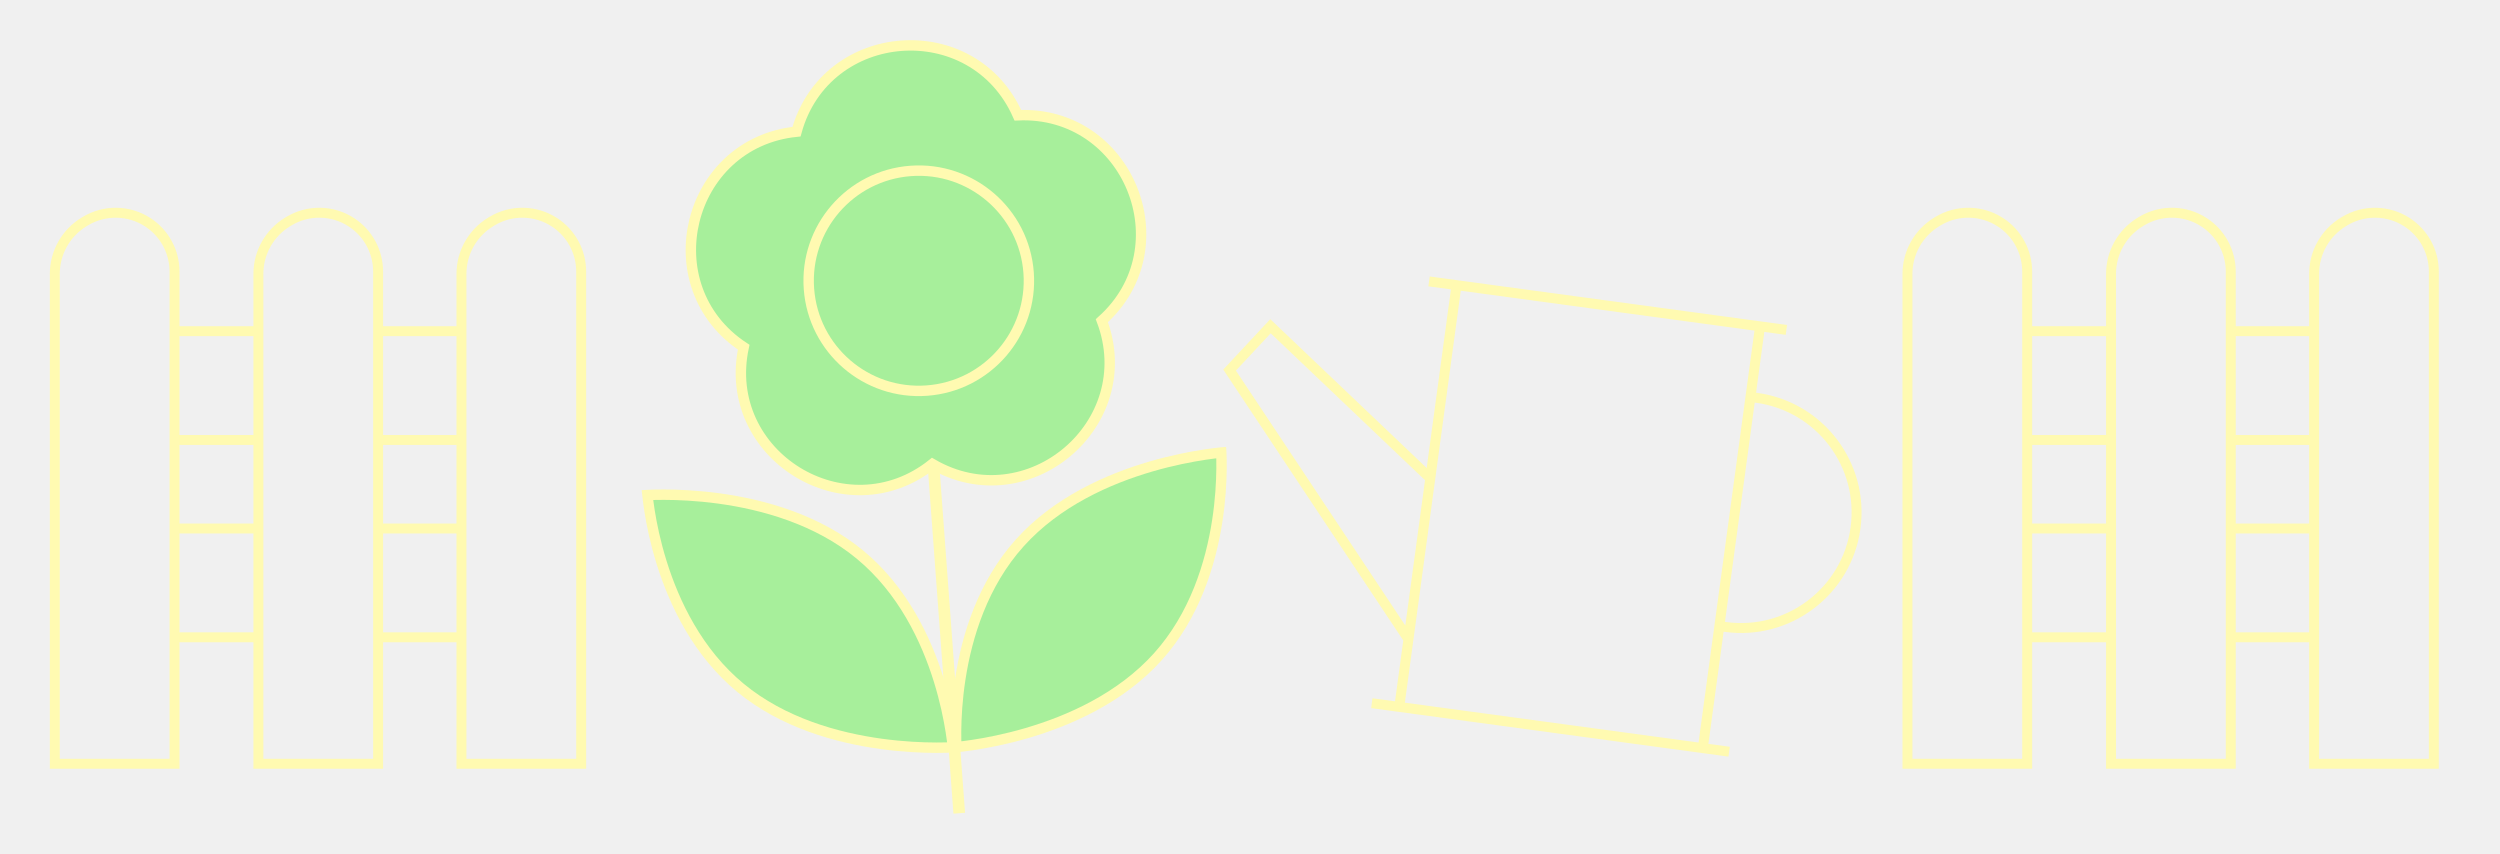
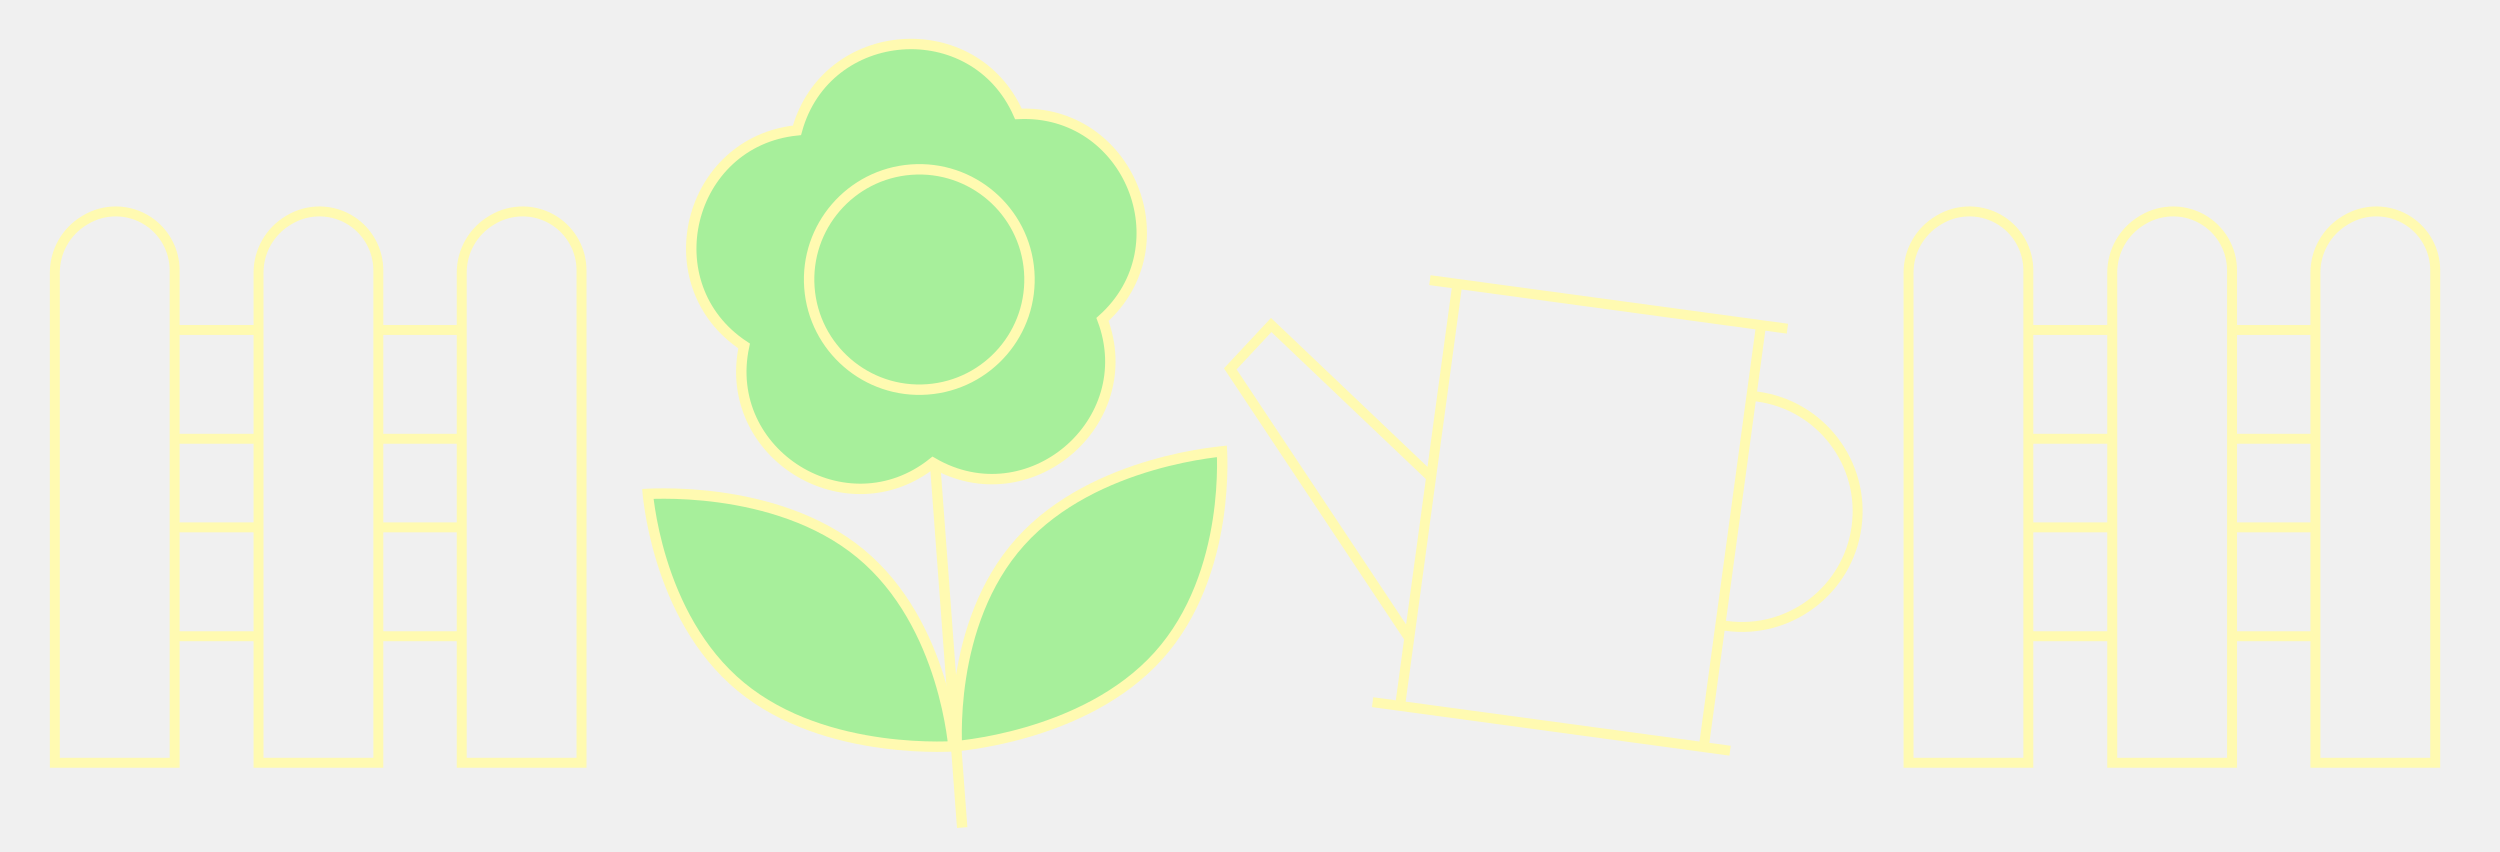
- <svg xmlns="http://www.w3.org/2000/svg" width="1760" height="601" viewBox="0 0 1760 601" fill="none">
-   <path fill-rule="evenodd" clip-rule="evenodd" d="M1505.79 152.735C1520.52 143.838 1539.04 144.132 1553.47 153.492C1566.25 161.776 1573.96 175.968 1573.96 191.196V229.65H1625.63V192.844C1625.63 176.619 1634.12 161.576 1648.01 153.187L1648.76 152.735C1663.48 143.838 1682 144.132 1696.43 153.492C1709.21 161.776 1716.92 175.968 1716.92 191.196V537.696V541.196H1713.42H1629.13H1625.63V537.696V452.148L1573.96 452.148V537.696V541.196H1570.46H1486.17H1482.67V537.696V452.148L1430.64 452.148V537.697V541.197H1427.14H1342.85H1339.35V537.697V192.844C1339.35 176.619 1347.83 161.576 1361.72 153.187L1362.47 152.735C1377.2 143.839 1395.71 144.133 1410.15 153.492C1422.93 161.776 1430.64 175.968 1430.64 191.196V229.65H1482.67V192.844C1482.67 176.619 1491.16 161.576 1505.05 153.187L1505.79 152.735ZM1625.63 445.148V375.566H1573.96V445.148L1625.63 445.148ZM1625.63 368.566V313.232H1573.96V368.566H1625.63ZM1625.63 306.232V236.65H1573.96V306.232H1625.63ZM1482.67 375.566V445.148L1430.64 445.148V375.566H1482.67ZM1482.67 313.232V368.566H1430.64V313.232H1482.67ZM1482.67 236.65V306.232H1430.64V236.65H1482.67ZM1549.66 159.365C1537.48 151.464 1521.85 151.216 1509.41 158.726L1508.67 159.178C1496.88 166.3 1489.67 179.07 1489.67 192.844V534.196H1566.96V191.196C1566.96 178.34 1560.45 166.359 1549.66 159.365ZM1406.34 159.366C1394.15 151.464 1378.52 151.216 1366.09 158.727L1365.34 159.179C1353.55 166.3 1346.35 179.07 1346.35 192.844V534.197H1423.64V191.196C1423.64 178.34 1417.13 166.359 1406.34 159.366ZM1652.38 158.726C1664.81 151.216 1680.44 151.464 1692.63 159.365C1703.41 166.359 1709.92 178.34 1709.92 191.196V534.196H1632.63V192.844C1632.63 179.07 1639.84 166.3 1651.63 159.178L1652.38 158.726Z" fill="#FFFAB1" />
-   <path fill-rule="evenodd" clip-rule="evenodd" d="M201.525 152.735C216.252 143.838 234.766 144.132 249.203 153.492C261.981 161.776 269.694 175.968 269.694 191.196V229.65H321.363V192.844C321.363 176.619 329.85 161.576 343.738 153.187L344.486 152.735C359.213 143.838 377.727 144.132 392.164 153.492C404.942 161.776 412.655 175.968 412.655 191.196V537.696V541.196H409.155H324.863H321.363V537.696V452.148L269.694 452.148V537.696V541.196H266.194H181.902H178.402V537.696V452.148L126.369 452.148V537.697V541.197H122.869H38.578H35.078V537.697V192.844C35.078 176.619 43.565 161.576 57.453 153.187L58.201 152.735C72.928 143.839 91.442 144.133 105.879 153.492C118.657 161.776 126.369 175.968 126.369 191.196V229.65H178.402V192.844C178.402 176.619 186.89 161.576 200.777 153.187L201.525 152.735ZM321.363 445.148V375.566H269.694V445.148L321.363 445.148ZM321.363 368.566V313.232H269.694V368.566H321.363ZM321.363 306.232V236.65H269.694V306.232H321.363ZM178.402 375.566V445.148L126.369 445.148V375.566H178.402ZM178.402 313.232V368.566H126.369V313.232H178.402ZM178.402 236.65V306.232H126.369V236.65H178.402ZM245.395 159.365C233.207 151.464 217.577 151.216 205.145 158.726L204.396 159.178C192.607 166.3 185.402 179.07 185.402 192.844V534.196H262.694V191.196C262.694 178.34 256.182 166.359 245.395 159.365ZM102.071 159.366C89.883 151.464 74.253 151.216 61.821 158.727L61.072 159.179C49.283 166.3 42.078 179.07 42.078 192.844V534.197H119.369V191.196C119.369 178.34 112.858 166.359 102.071 159.366ZM348.106 158.726C360.538 151.216 376.168 151.464 388.356 159.365C399.143 166.359 405.655 178.34 405.655 191.196V534.196H328.363V192.844C328.363 179.07 335.568 166.3 347.357 159.178L348.106 158.726Z" fill="#FFFAB1" />
-   <g clip-path="url(#clip0_1804_723)">
-     <path d="M815.08 462.386C789.018 491.363 752.748 507.376 722.725 516.134C707.748 520.503 694.415 523.04 684.834 524.484C680.046 525.206 676.201 525.653 673.564 525.92C673.462 525.93 673.362 525.94 673.264 525.95C673.259 525.855 673.255 525.759 673.251 525.661C673.137 523.122 673.032 519.411 673.071 514.766C673.148 505.472 673.801 492.459 676.101 477.617C680.712 447.867 691.889 411.125 717.95 382.148C744.012 353.171 780.282 337.159 810.305 328.401C825.282 324.032 838.615 321.494 848.196 320.05C852.984 319.329 856.829 318.881 859.466 318.615C859.568 318.604 859.668 318.594 859.766 318.584C859.771 318.679 859.775 318.775 859.779 318.874C859.893 321.413 859.998 325.123 859.96 329.768C859.882 339.063 859.229 352.076 856.929 366.917C852.318 396.667 841.141 433.409 815.08 462.386Z" fill="#A7EF9B" stroke="#FFFAB1" stroke-width="7.324" />
-     <path d="M521.196 484.154C551.243 508.975 589.476 519.469 620.461 523.708C635.919 525.823 649.48 526.368 659.169 526.385C664.011 526.393 667.88 526.269 670.528 526.144C670.63 526.14 670.731 526.135 670.829 526.13C670.82 526.036 670.81 525.94 670.8 525.842C670.538 523.314 670.096 519.628 669.373 515.039C667.927 505.858 665.364 493.083 660.903 478.743C651.959 449.997 635.491 415.302 605.444 390.481C575.398 365.66 537.164 355.166 506.179 350.926C490.722 348.812 477.16 348.266 467.472 348.25C462.629 348.241 458.761 348.365 456.113 348.49C456.011 348.495 455.91 348.5 455.811 348.504C455.821 348.599 455.831 348.695 455.841 348.792C456.102 351.32 456.545 355.006 457.268 359.595C458.714 368.777 461.276 381.551 465.738 395.892C474.682 424.638 491.15 459.332 521.196 484.154Z" fill="#A7EF9B" stroke="#FFFAB1" stroke-width="7.324" />
-     <rect x="645.091" y="192.358" width="4.1" height="379.292" transform="rotate(-4.23609 645.091 192.358)" fill="#26734E" stroke="#FFFAB1" stroke-width="4.1" />
-     <path d="M716.575 81.153C685.151 10.102 581.355 17.79 560.742 92.695C483.475 100.617 458.693 201.697 523.56 244.427C507.21 320.369 595.719 375.13 656.415 326.659C723.59 365.659 803.066 298.455 775.705 225.751C833.569 173.93 794.166 77.605 716.575 81.153Z" fill="#A7EF9B" stroke="#FFFAB1" stroke-width="7.324" />
-     <circle cx="646.822" cy="197.657" r="77.533" transform="rotate(-4.23609 646.822 197.657)" fill="#A7EF9B" stroke="#FFFAB1" stroke-width="7.324" />
-   </g>
-   <path d="M1025.39 200.737L1239.08 229.742M1025.39 200.737L1006.06 198.113M1025.39 200.737L1006.93 336.744M985.089 497.675L1198.78 526.68M985.089 497.675L965.757 495.051M985.089 497.675L991.556 450.036M1198.78 526.68L1217.3 529.194M1198.78 526.68L1210.43 440.806M1239.08 229.742L1257.61 232.256M1239.08 229.742L1232.33 279.474M1232.33 279.474L1236.58 280.05C1281.13 286.097 1312.34 327.115 1306.29 371.665V371.665C1300.25 416.216 1259.23 447.429 1214.68 441.382L1210.43 440.806M1232.33 279.474L1210.43 440.806M1006.93 336.744L894.42 229.67L865.621 260.533L991.556 450.036M1006.93 336.744L991.556 450.036" stroke="#FFFAB1" stroke-width="7" />
-   <defs>
-     <clipPath id="clip0_1804_723">
-       <rect width="416.607" height="553.8" fill="white" transform="translate(414.398 50.1748) rotate(-6.83945)" />
-     </clipPath>
-   </defs>
+ <svg xmlns="http://www.w3.org/2000/svg" width="1759" height="599" viewBox="0 0 1759 599" fill="none">
+   <path fill-rule="evenodd" clip-rule="evenodd" d="M1505.79 151.735C1520.52 142.839 1539.04 143.133 1553.47 152.492C1566.25 160.776 1573.96 174.968 1573.96 190.196V228.65H1625.63V191.844C1625.63 175.619 1634.12 160.576 1648.01 152.187L1648.76 151.735C1663.48 142.839 1682 143.133 1696.43 152.492C1709.21 160.776 1716.92 174.968 1716.92 190.196V536.697V540.197H1713.42H1629.13H1625.63V536.697V451.148L1573.96 451.148V536.697V540.197H1570.46H1486.17H1482.67V536.697V451.148L1430.64 451.148V536.697V540.197H1427.14H1342.85H1339.35V536.697V191.844C1339.35 175.619 1347.83 160.576 1361.72 152.187L1362.47 151.735C1377.2 142.839 1395.71 143.133 1410.15 152.492C1422.93 160.776 1430.64 174.968 1430.64 190.196V228.65H1482.67V191.844C1482.67 175.619 1491.16 160.576 1505.05 152.187L1505.79 151.735ZM1625.63 444.148V374.566H1573.96V444.148L1625.63 444.148ZM1625.63 367.566V312.232H1573.96V367.566H1625.63ZM1625.63 305.232V235.65H1573.96V305.232H1625.63ZM1482.67 374.566V444.148L1430.64 444.148V374.566H1482.67ZM1482.67 312.232V367.566H1430.64V312.232H1482.67ZM1482.67 235.65V305.232H1430.64V235.65H1482.67ZM1549.66 158.366C1537.48 150.464 1521.85 150.216 1509.41 157.727L1508.67 158.179C1496.88 165.3 1489.67 178.07 1489.67 191.844V533.197H1566.96V190.196C1566.96 177.34 1560.45 165.359 1549.66 158.366ZM1406.34 158.366C1394.15 150.464 1378.52 150.216 1366.09 157.727L1365.34 158.179C1353.55 165.3 1346.35 178.07 1346.35 191.844V533.197H1423.64V190.196C1423.64 177.34 1417.13 165.359 1406.34 158.366ZM1652.38 157.727C1664.81 150.216 1680.44 150.464 1692.63 158.366C1703.41 165.359 1709.92 177.34 1709.92 190.196V533.197H1632.63V191.844C1632.63 178.07 1639.84 165.3 1651.63 158.179L1652.38 157.727Z" fill="#FFFAB1" />
+   <path fill-rule="evenodd" clip-rule="evenodd" d="M201.525 151.735C216.252 142.839 234.766 143.133 249.203 152.492C261.981 160.776 269.694 174.968 269.694 190.196V228.65H321.363V191.844C321.363 175.619 329.85 160.576 343.738 152.187L344.486 151.735C359.213 142.839 377.727 143.133 392.164 152.492C404.942 160.776 412.655 174.968 412.655 190.196V536.697V540.197H409.155H324.863H321.363V536.697V451.148L269.694 451.148V536.697V540.197H266.194H181.902H178.402V536.697V451.148L126.369 451.148V536.697V540.197H122.869H38.578H35.078V536.697V191.844C35.078 175.619 43.565 160.576 57.453 152.187L58.201 151.735C72.928 142.839 91.442 143.133 105.879 152.492C118.657 160.776 126.369 174.968 126.369 190.196V228.65H178.402V191.844C178.402 175.619 186.89 160.576 200.777 152.187L201.525 151.735ZM321.363 444.148V374.566H269.694V444.148L321.363 444.148ZM321.363 367.566V312.232H269.694V367.566H321.363ZM321.363 305.232V235.65H269.694V305.232H321.363ZM178.402 374.566V444.148L126.369 444.148V374.566H178.402ZM178.402 312.232V367.566H126.369V312.232H178.402ZM178.402 235.65V305.232H126.369V235.65H178.402ZM245.395 158.366C233.207 150.464 217.577 150.216 205.145 157.727L204.396 158.179C192.607 165.3 185.402 178.07 185.402 191.844V533.197H262.694V190.196C262.694 177.34 256.182 165.359 245.395 158.366ZM102.071 158.366C89.883 150.464 74.253 150.216 61.821 157.727L61.072 158.179C49.283 165.3 42.078 178.07 42.078 191.844V533.197H119.369V190.196C119.369 177.34 112.858 165.359 102.071 158.366ZM348.106 157.727C360.538 150.216 376.168 150.464 388.356 158.366C399.143 165.359 405.655 177.34 405.655 190.196V533.197H328.363V191.844C328.363 178.07 335.568 165.3 347.357 158.179L348.106 157.727Z" fill="#FFFAB1" />
+   <path d="M815.08 461.387C789.018 490.364 752.748 506.377 722.725 515.135C707.748 519.504 694.415 522.041 684.834 523.485C680.046 524.207 676.201 524.654 673.564 524.921C673.462 524.931 673.362 524.941 673.264 524.951C673.259 524.857 673.255 524.76 673.251 524.662C673.137 522.123 673.032 518.412 673.071 513.767C673.148 504.473 673.801 491.46 676.101 476.619C680.712 446.868 691.889 410.126 717.95 381.149C744.012 352.172 780.282 336.16 810.305 327.402C825.282 323.033 838.615 320.495 848.196 319.051C852.984 318.33 856.829 317.882 859.466 317.616C859.568 317.605 859.668 317.595 859.766 317.586C859.771 317.68 859.775 317.777 859.779 317.875C859.893 320.414 859.998 324.124 859.96 328.77C859.882 338.064 859.229 351.077 856.929 365.918C852.318 395.668 841.141 432.411 815.08 461.387Z" fill="#A7EF9B" stroke="#FFFAB1" stroke-width="7.324" />
+   <path d="M521.196 483.155C551.243 507.976 589.476 518.47 620.461 522.709C635.919 524.824 649.48 525.369 659.169 525.386C664.011 525.394 667.88 525.271 670.528 525.146C670.63 525.141 670.731 525.136 670.829 525.131C670.82 525.037 670.81 524.941 670.8 524.843C670.538 522.315 670.096 518.63 669.373 514.041C667.927 504.859 665.364 492.085 660.903 477.744C651.959 448.998 635.491 414.303 605.444 389.482C575.398 364.661 537.164 354.167 506.179 349.928C490.722 347.813 477.16 347.268 467.472 347.251C462.629 347.243 458.761 347.366 456.113 347.491C456.011 347.496 455.91 347.501 455.811 347.506C455.821 347.6 455.831 347.696 455.841 347.794C456.102 350.322 456.545 354.007 457.268 358.596C458.714 367.778 461.276 380.552 465.738 394.893C474.682 423.639 491.15 458.334 521.196 483.155Z" fill="#A7EF9B" stroke="#FFFAB1" stroke-width="7.324" />
+   <path d="M716.575 80.153C685.151 9.102 581.355 16.79 560.742 91.695C483.475 99.617 458.693 200.697 523.56 243.427C507.21 319.369 595.719 374.131 656.415 325.659C723.59 364.659 803.066 297.455 775.705 224.751C833.569 172.93 794.166 76.605 716.575 80.153Z" fill="#A7EF9B" stroke="#FFFAB1" stroke-width="7.324" />
+   <circle cx="646.822" cy="196.657" r="77.533" transform="rotate(-4.23609 646.822 196.657)" fill="#A7EF9B" stroke="#FFFAB1" stroke-width="7.324" />
+   <line x1="657.847" y1="325.41" x2="676.992" y2="582.271" stroke="#FFFAB1" stroke-width="7.324" />
+   <path d="M1025.39 199.737L1239.08 228.741M1025.39 199.737L1006.06 197.113M1025.39 199.737L1006.93 335.744M985.089 496.675L1198.78 525.679M985.089 496.675L965.757 494.051M985.089 496.675L991.556 449.035M1198.78 525.679L1217.3 528.194M1198.78 525.679L1210.43 439.805M1239.08 228.741L1257.61 231.256M1239.08 228.741L1232.33 278.473M1232.33 278.473L1236.58 279.05C1281.13 285.097 1312.34 326.114 1306.29 370.665V370.665C1300.25 415.215 1259.23 446.429 1214.68 440.382L1210.43 439.805M1232.33 278.473L1210.43 439.805M1006.93 335.744L894.42 228.67L865.621 259.532L991.556 449.035M1006.93 335.744L991.556 449.035" stroke="#FFFAB1" stroke-width="7" />
</svg>
